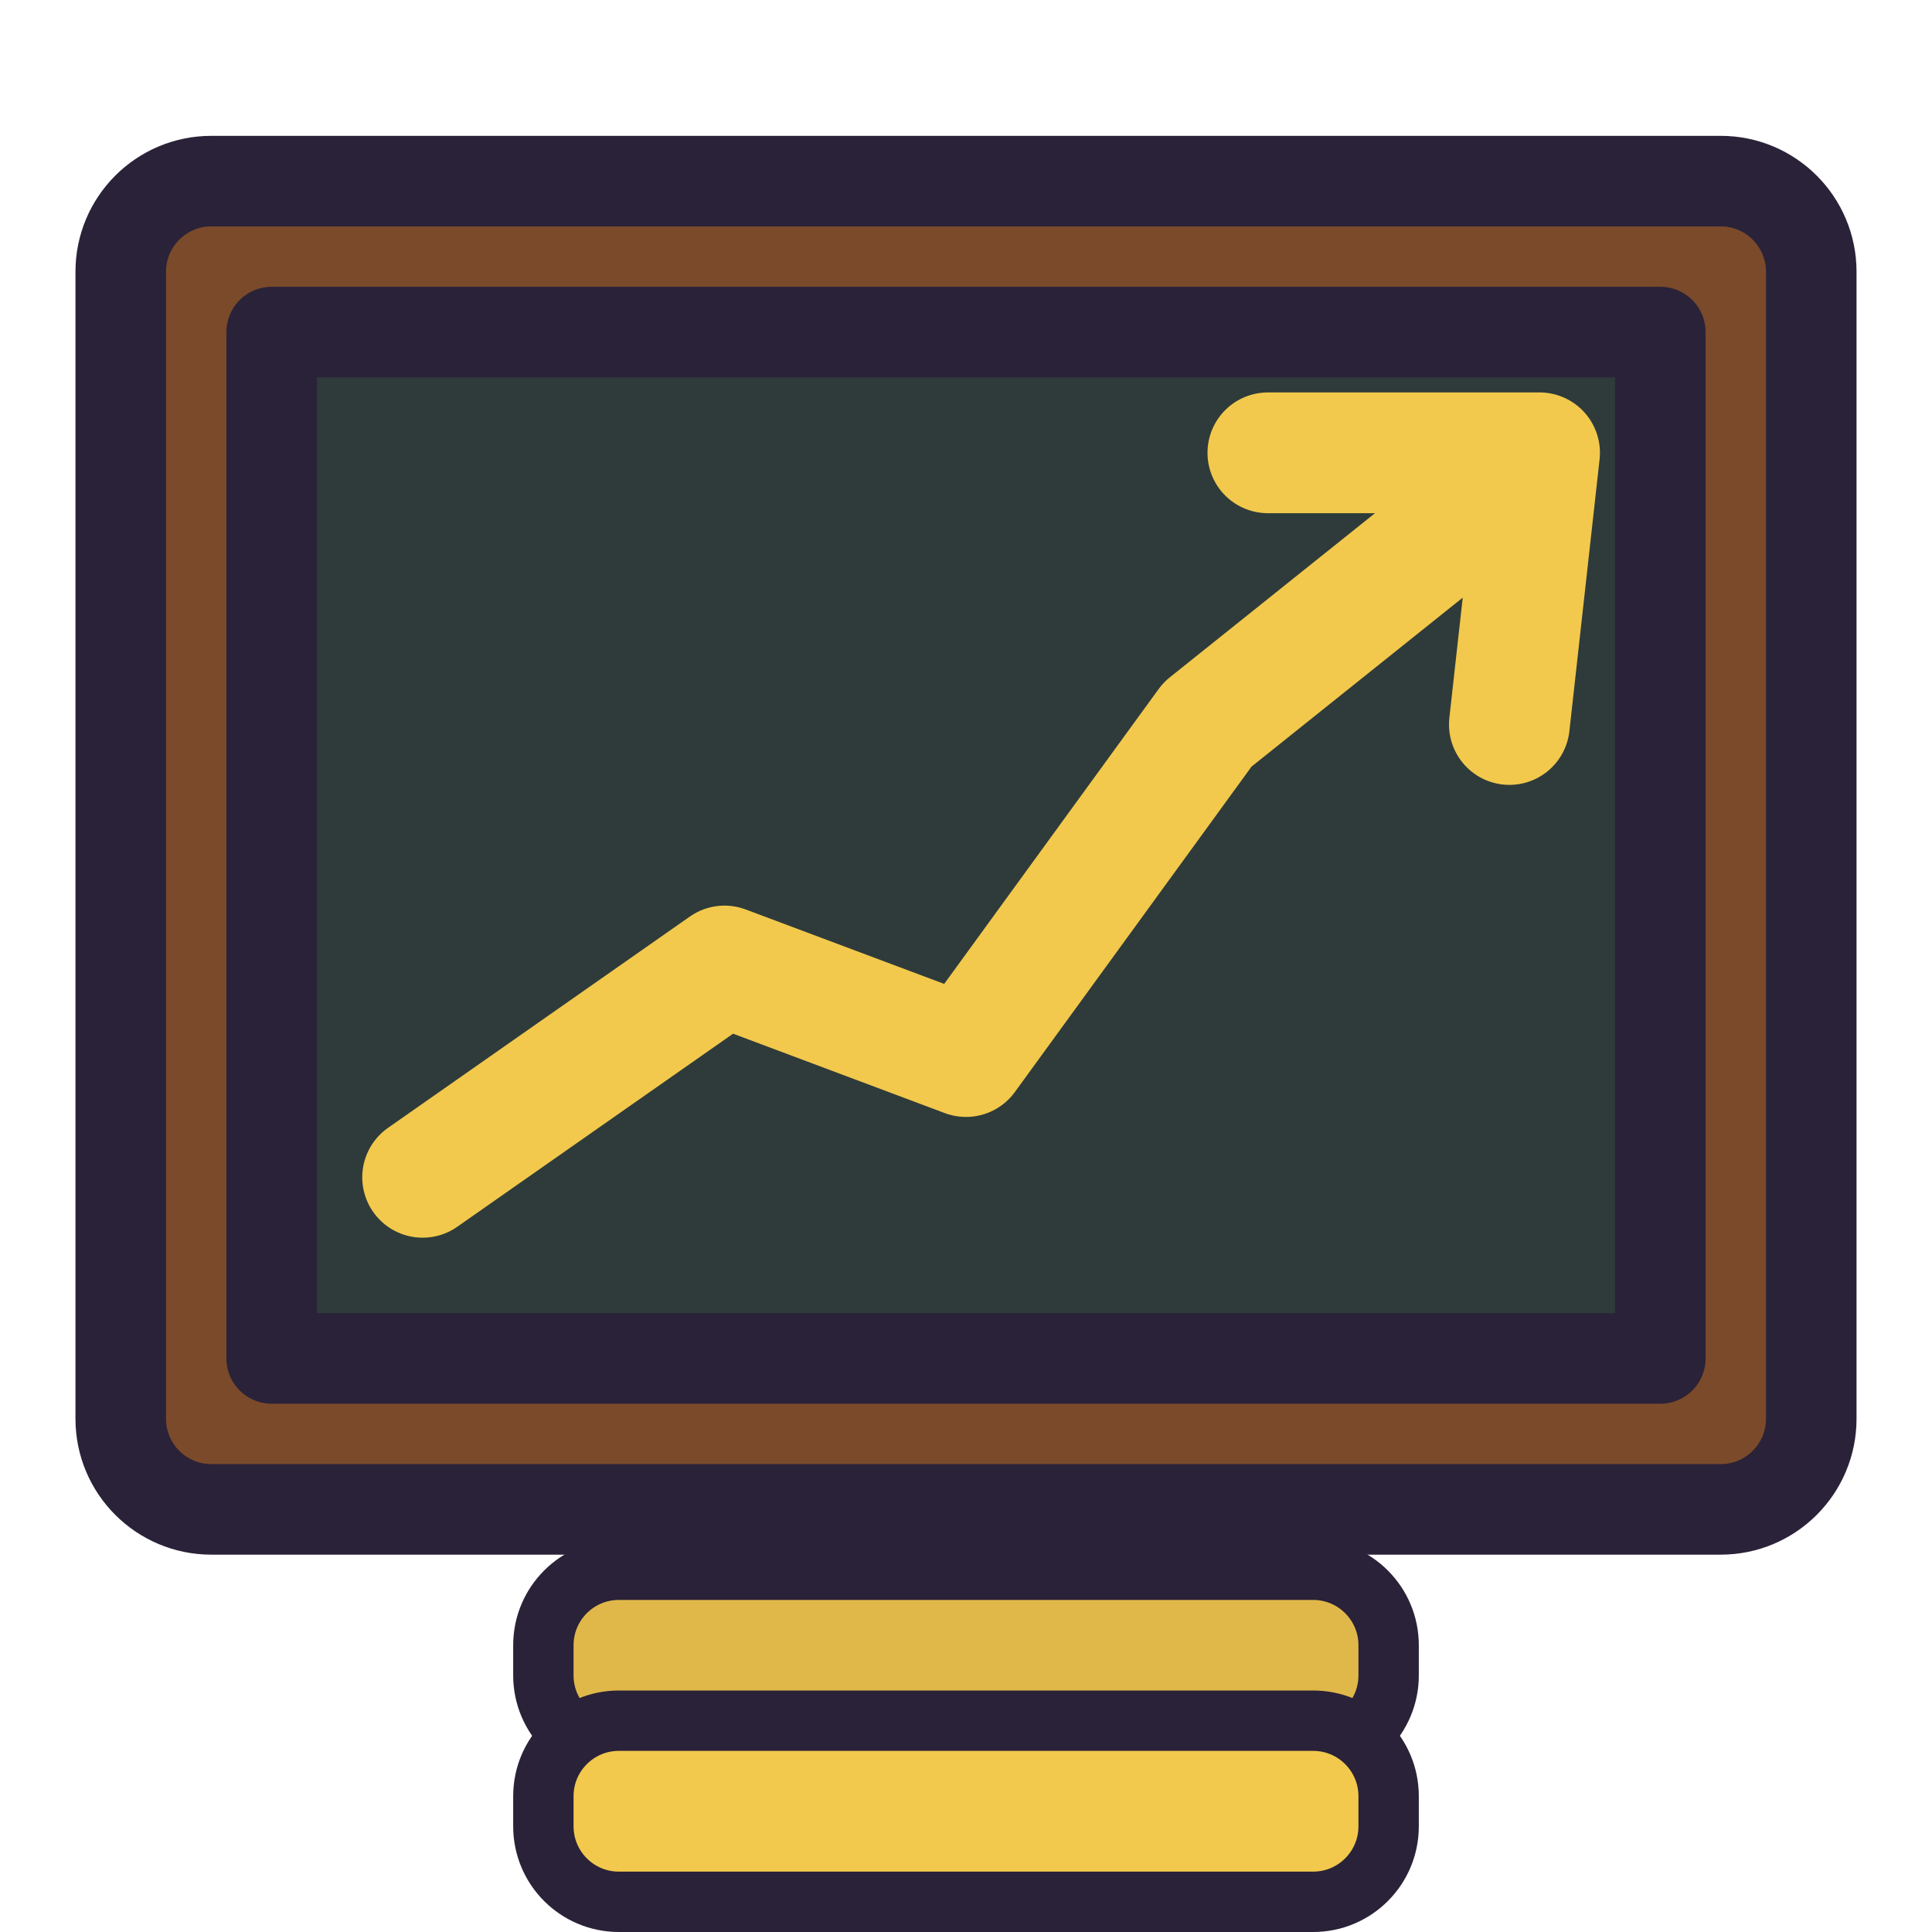
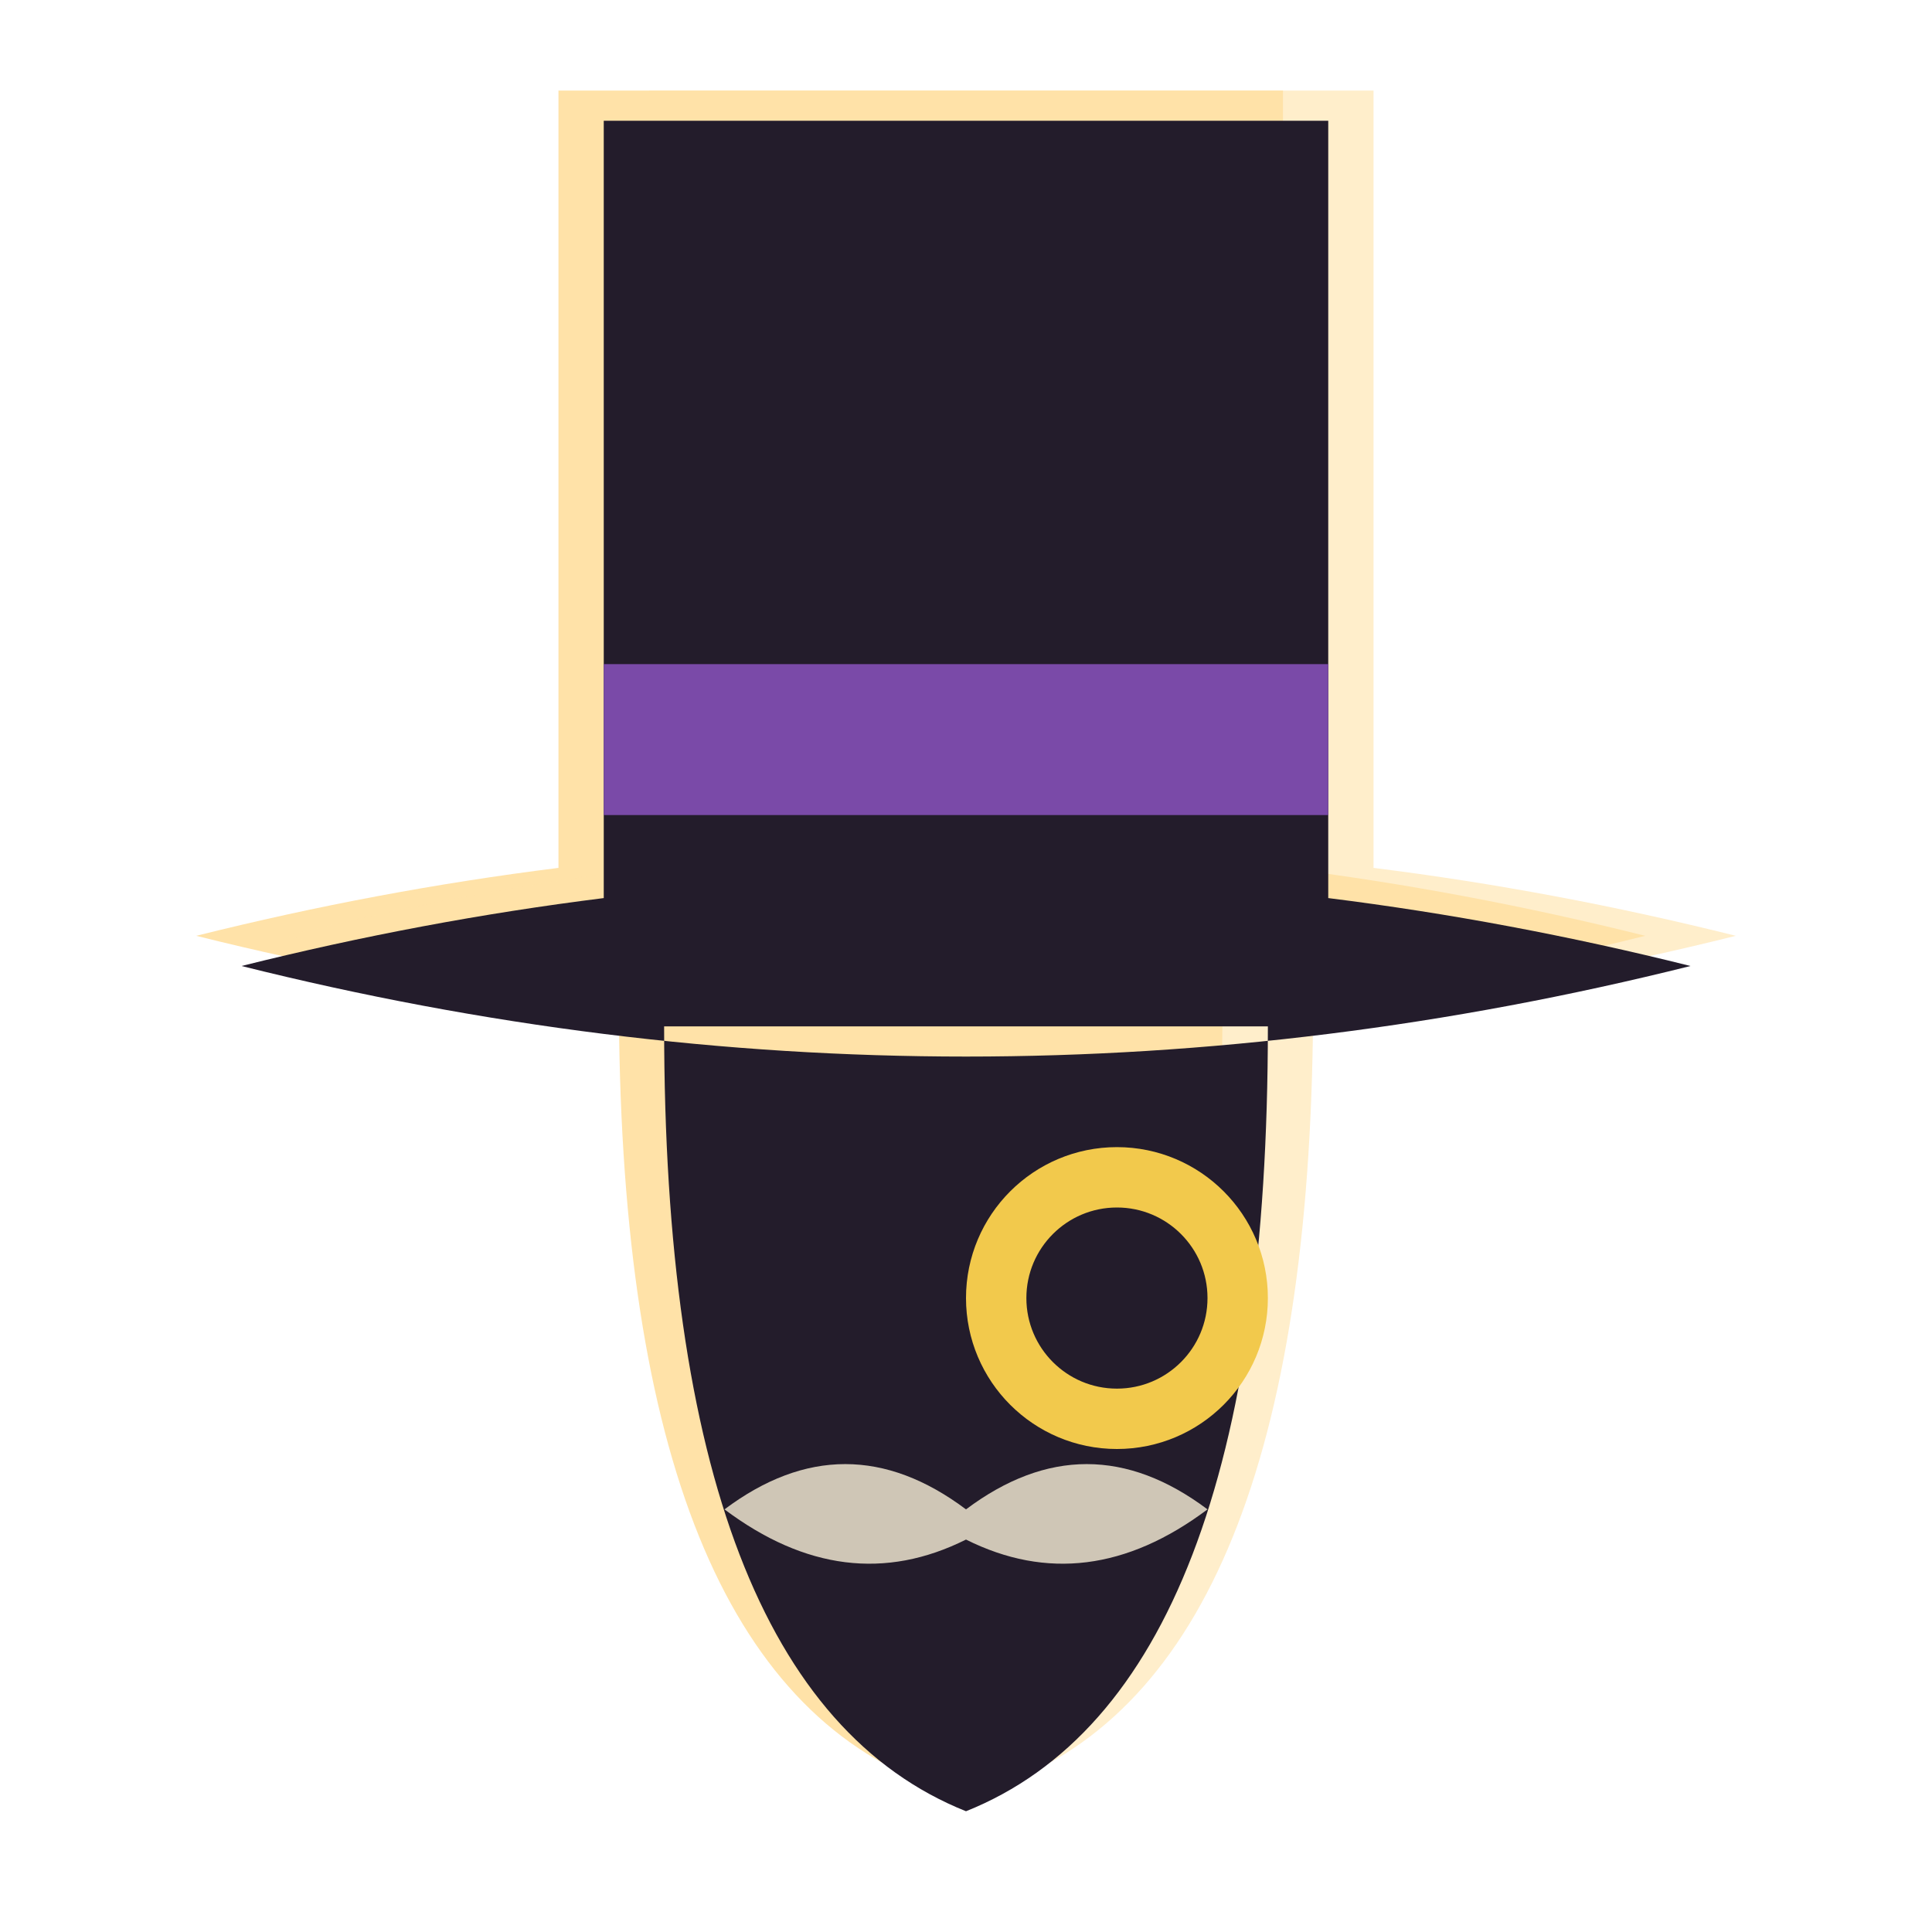
<svg xmlns="http://www.w3.org/2000/svg" viewBox="0 0 64 64">
-   <g stroke="#2a2238" stroke-width="3" stroke-linejoin="round" stroke-linecap="round">
-     <rect x="4" y="6" width="56" height="44" rx="3" fill="#7a4a2a" />
-     <rect x="9" y="11" width="46" height="34" fill="#2f3b3a" />
-   </g>
-   <path d="M14 39 L24 32 L32 35 L40 24 L50 16" fill="none" stroke="#f2c94c" stroke-width="4" stroke-linecap="round" stroke-linejoin="round" />
-   <path d="M42 15 L51 15 L50 24" fill="none" stroke="#f2c94c" stroke-width="4" stroke-linecap="round" stroke-linejoin="round" />
-   <g stroke="#2a2238" stroke-width="2" stroke-linejoin="round" stroke-linecap="round">
-     <rect x="18" y="52" width="28" height="6" rx="2.5" fill="#e0b84a" />
-     <rect x="18" y="57" width="28" height="6" rx="2.5" fill="#f2c94c" />
-   </g>
+   <path d="M20 30 L20 4 L44 4 L44 30 Z M8 32 Q32 26 56 32 Q32 38 8 32 Z M22 34 Q22 56 32 60 Q42 56 42 34 Z" fill="#ffe2a8" transform="translate(-1.5 -1)" />
+   <path d="M20 30 L20 4 L44 4 L44 30 Z M8 32 Q32 26 56 32 Q32 38 8 32 Z M22 34 Q22 56 32 60 Q42 56 42 34 Z" fill="#ffe2a8" transform="translate(1.5 -1)" opacity="0.6" />
+   <path d="M20 30 L20 4 L44 4 L44 30 Z M8 32 Q32 26 56 32 Q32 38 8 32 Z M22 34 Q22 56 32 60 Q42 56 42 34 Z" fill="#231c2b" />
+   <rect x="20" y="22" width="24" height="5" fill="#7a4aa8" />
+   <path d="M24 50 Q28 47 32 50 Q36 47 40 50 Q36 53 32 51 Q28 53 24 50 Z" fill="#cfc6b6" />
+   <circle cx="37" cy="43" r="4" fill="none" stroke="#f2c94c" stroke-width="2" />
</svg>
